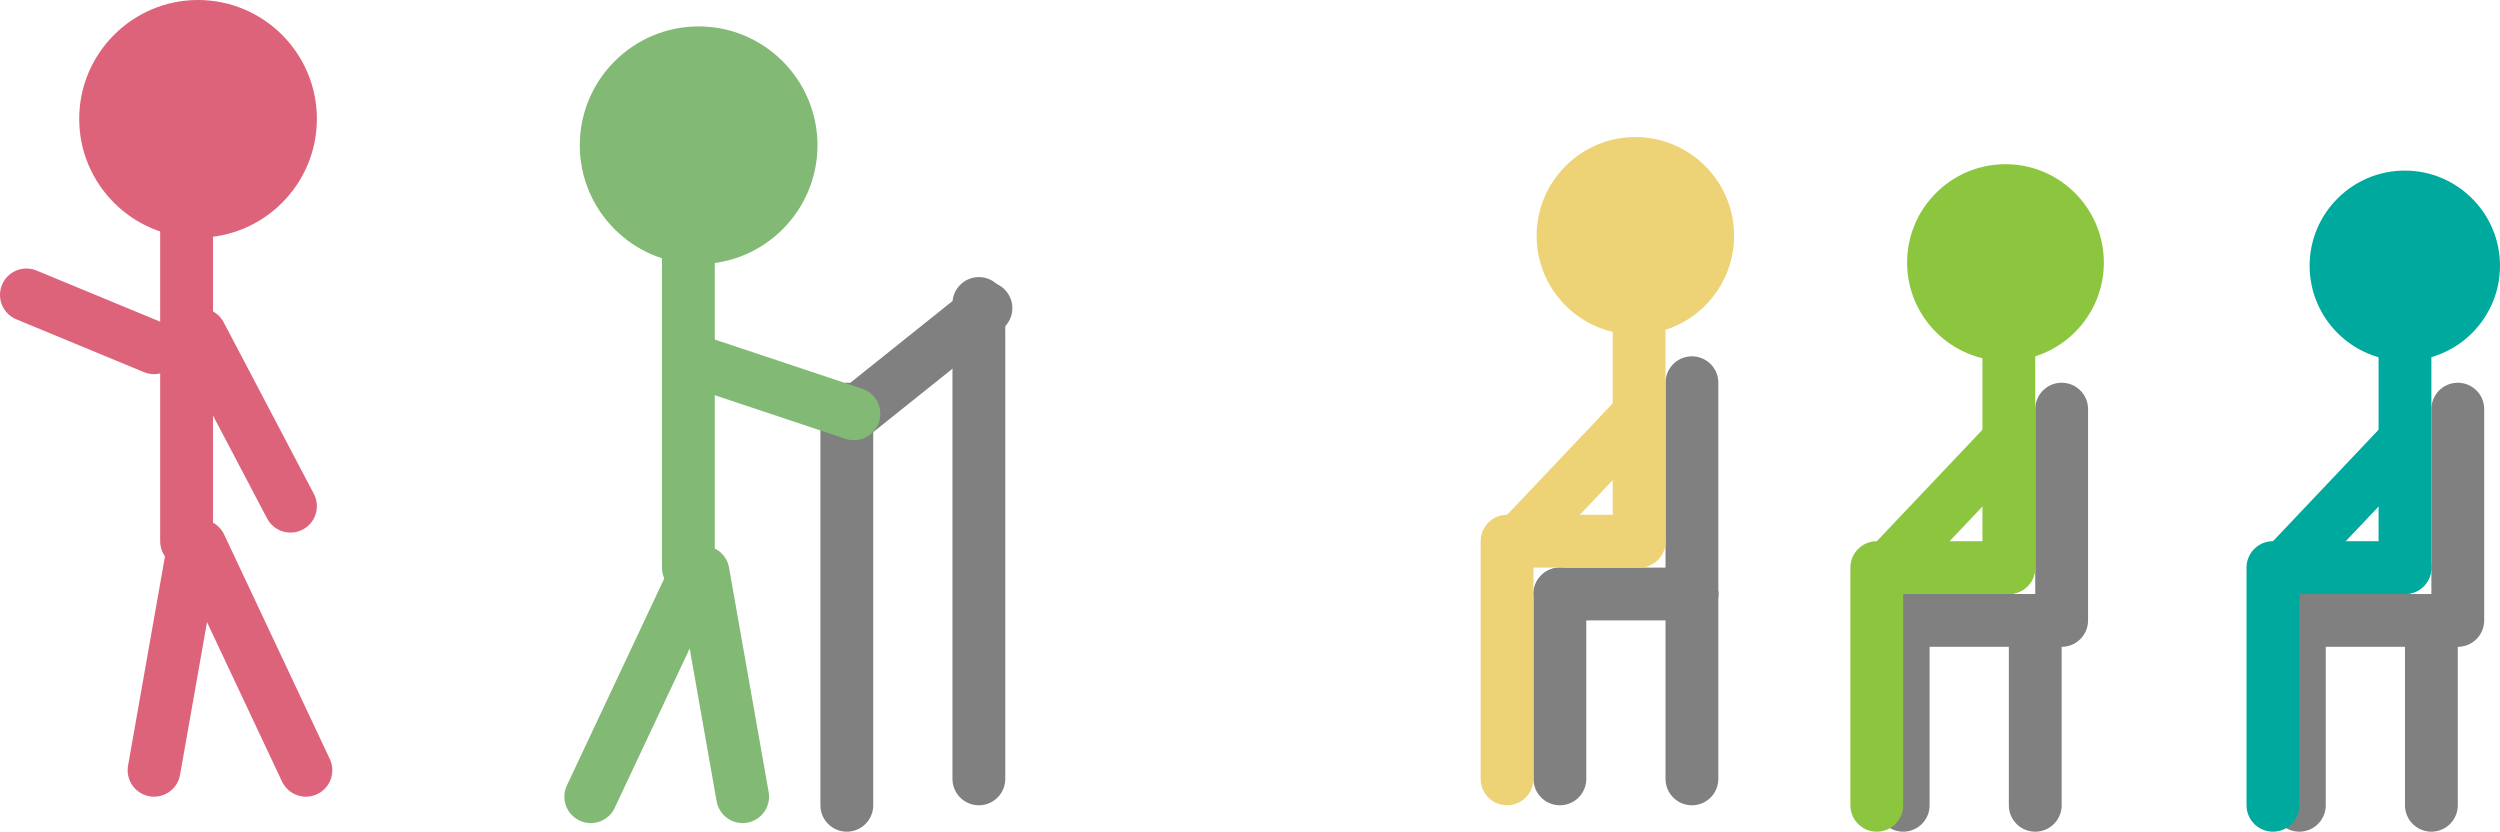
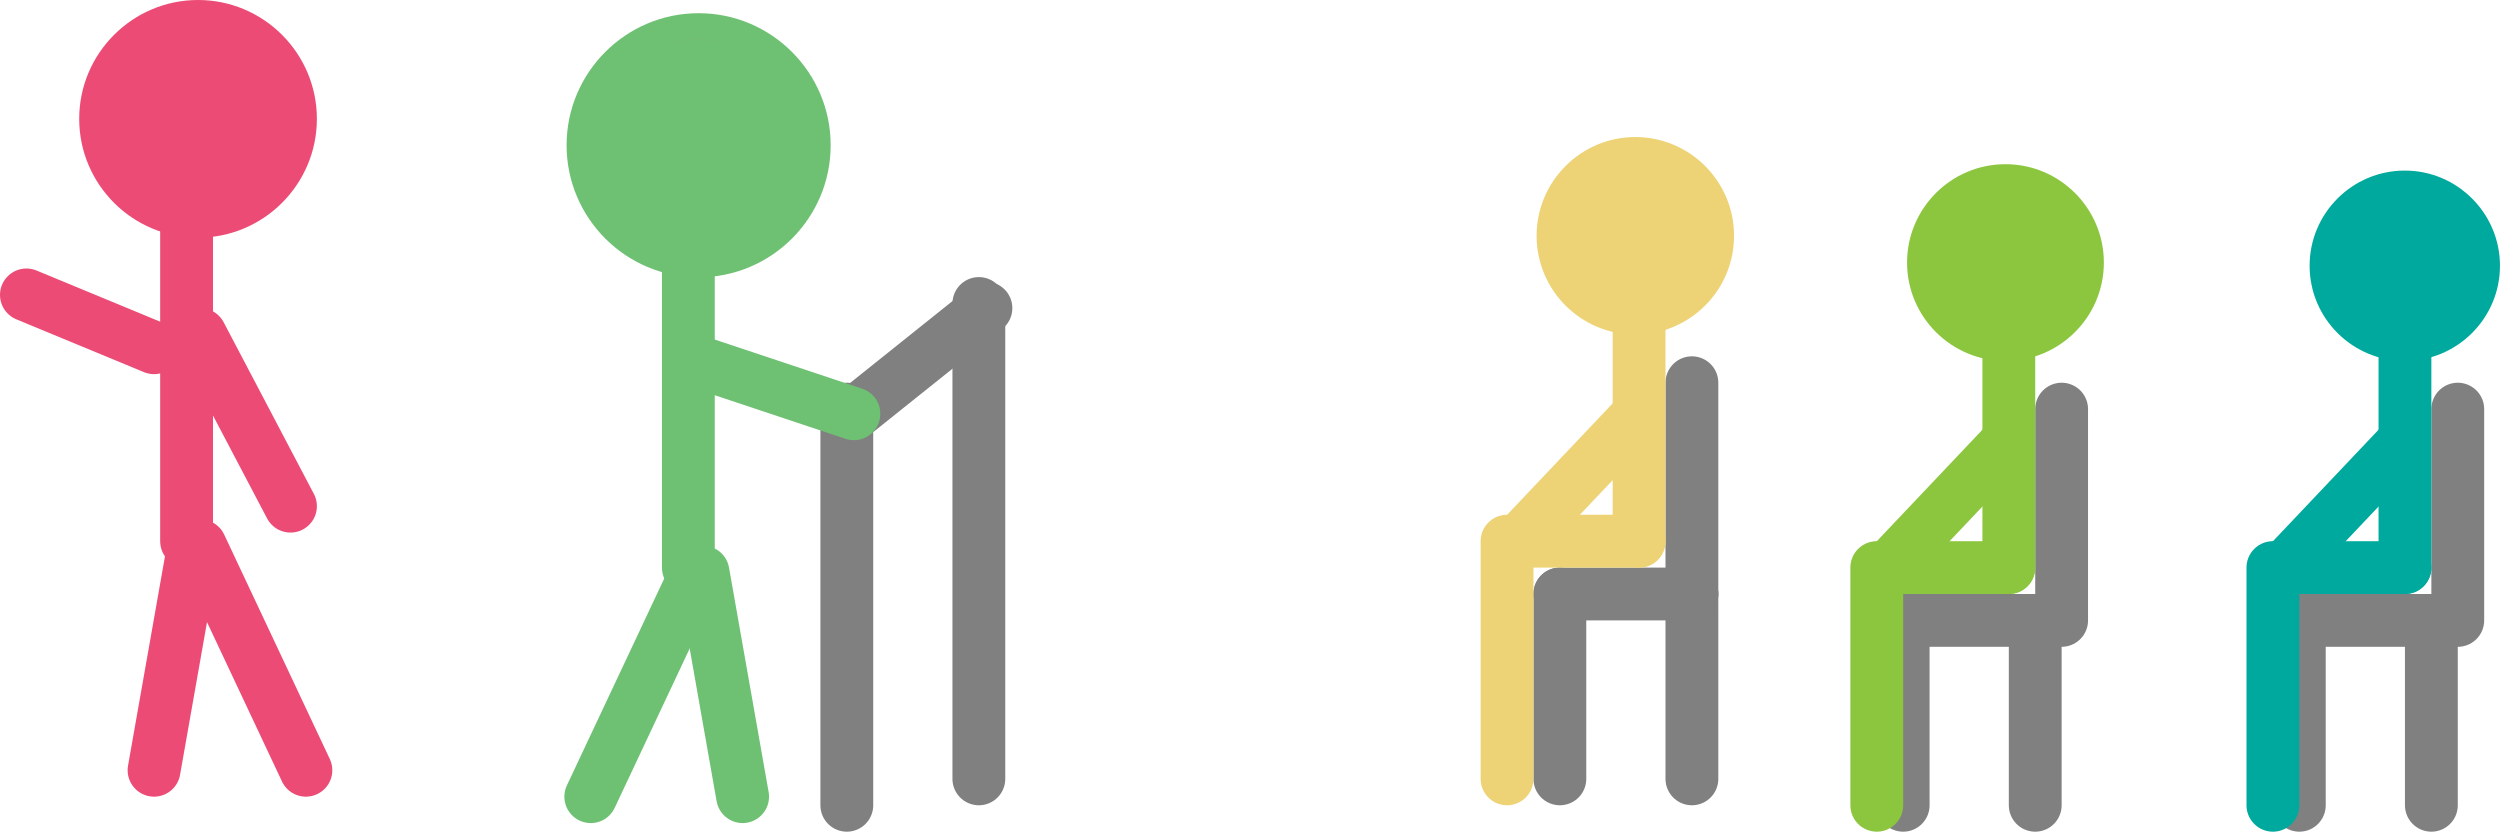
- <svg xmlns="http://www.w3.org/2000/svg" version="1.1" id="Layer_1" x="0px" y="0px" width="94.663px" height="31.492px" viewBox="0 0 94.663 31.492" enable-background="new 0 0 94.663 31.492" xml:space="preserve">
+ <svg xmlns="http://www.w3.org/2000/svg" version="1.1" id="Layer_1" x="0px" y="0px" width="94.664px" height="31.492px" viewBox="0 0 94.664 31.492" enable-background="new 0 0 94.664 31.492" xml:space="preserve">
  <line fill="none" stroke="#808080" stroke-width="2" stroke-linecap="round" stroke-miterlimit="10" x1="32.065" y1="30.492" x2="32.065" y2="15.492" />
  <line fill="none" stroke="#808080" stroke-width="2" stroke-linecap="round" stroke-miterlimit="10" x1="37.065" y1="11.492" x2="37.065" y2="29.492" />
  <line fill="none" stroke="#808080" stroke-width="2" stroke-linecap="round" stroke-miterlimit="10" x1="32.333" y1="15.667" x2="37.333" y2="11.667" />
-   <path fill="#82B974" d="M26.454,10c-2.481,0-4.5-2.019-4.5-4.5s2.019-4.5,4.5-4.5s4.5,2.019,4.5,4.5S28.936,10,26.454,10z" />
-   <circle fill="#82B974" cx="26.454" cy="5.5" r="3.5" />
-   <line fill="none" stroke="#82B974" stroke-width="2" stroke-linecap="round" stroke-miterlimit="10" x1="26.065" y1="9.492" x2="26.065" y2="21.492" />
-   <line fill="none" stroke="#82B974" stroke-width="2" stroke-linecap="round" stroke-miterlimit="10" x1="26.37" y1="21.666" x2="22.37" y2="30.166" />
-   <line fill="none" stroke="#82B974" stroke-width="2" stroke-linecap="round" stroke-miterlimit="10" x1="26.62" y1="21.666" x2="28.12" y2="30.166" />
-   <line fill="none" stroke="#82B974" stroke-width="2" stroke-linecap="round" stroke-miterlimit="10" x1="26.333" y1="13.667" x2="32.333" y2="15.667" />
-   <line fill="none" stroke="#DD637A" stroke-width="2" stroke-linecap="round" stroke-miterlimit="10" x1="7.583" y1="12.667" x2="10.999" y2="19.166" />
-   <path fill="#DD637A" d="M7.499,9c-2.481,0-4.5-2.019-4.5-4.5S5.018,0,7.499,0s4.5,2.019,4.5,4.5S9.98,9,7.499,9z" />
-   <circle fill="#DD637A" cx="7.499" cy="4.5" r="3.5" />
-   <line fill="none" stroke="#DD637A" stroke-width="2" stroke-linecap="round" stroke-miterlimit="10" x1="7.065" y1="8.492" x2="7.065" y2="20.492" />
-   <line fill="none" stroke="#DD637A" stroke-width="2" stroke-linecap="round" stroke-miterlimit="10" x1="7.583" y1="20.666" x2="11.583" y2="29.166" />
-   <line fill="none" stroke="#DD637A" stroke-width="2" stroke-linecap="round" stroke-miterlimit="10" x1="7.333" y1="20.666" x2="5.833" y2="29.166" />
-   <line fill="none" stroke="#DD637A" stroke-width="2" stroke-linecap="round" stroke-miterlimit="10" x1="5.833" y1="13.167" x2="1" y2="11.167" />
+   <path fill="#82B974" stroke="#6EC173" stroke-miterlimit="10" d="M26.454,10c-2.481,0-4.5-2.019-4.5-4.5s2.019-4.5,4.5-4.5  s4.5,2.019,4.5,4.5S28.936,10,26.454,10z" />
+   <circle fill="#6EC173" stroke="#6EC173" stroke-miterlimit="10" cx="26.454" cy="5.5" r="3.5" />
+   <line fill="none" stroke="#6EC173" stroke-width="2" stroke-linecap="round" stroke-miterlimit="10" x1="26.065" y1="9.492" x2="26.065" y2="21.492" />
+   <line fill="none" stroke="#6EC173" stroke-width="2" stroke-linecap="round" stroke-miterlimit="10" x1="26.37" y1="21.666" x2="22.37" y2="30.166" />
+   <line fill="none" stroke="#6EC173" stroke-width="2" stroke-linecap="round" stroke-miterlimit="10" x1="26.62" y1="21.666" x2="28.12" y2="30.166" />
+   <line fill="none" stroke="#6EC173" stroke-width="2" stroke-linecap="round" stroke-miterlimit="10" x1="26.333" y1="13.667" x2="32.333" y2="15.667" />
+   <line fill="none" stroke="#EC4B75" stroke-width="2" stroke-linecap="round" stroke-miterlimit="10" x1="7.583" y1="12.667" x2="10.999" y2="19.166" />
+   <path fill="#EC4B75" d="M7.499,9c-2.481,0-4.5-2.019-4.5-4.5S5.018,0,7.499,0s4.5,2.019,4.5,4.5S9.98,9,7.499,9z" />
+   <circle fill="#EC4B75" cx="7.499" cy="4.5" r="3.5" />
+   <line fill="none" stroke="#EC4B75" stroke-width="2" stroke-linecap="round" stroke-miterlimit="10" x1="7.065" y1="8.492" x2="7.065" y2="20.492" />
+   <line fill="none" stroke="#EC4B75" stroke-width="2" stroke-linecap="round" stroke-miterlimit="10" x1="7.583" y1="20.666" x2="11.583" y2="29.166" />
+   <line fill="none" stroke="#EC4B75" stroke-width="2" stroke-linecap="round" stroke-miterlimit="10" x1="7.333" y1="20.666" x2="5.833" y2="29.166" />
+   <line fill="none" stroke="#EC4B75" stroke-width="2" stroke-linecap="round" stroke-miterlimit="10" x1="5.833" y1="13.167" x2="1" y2="11.167" />
  <line fill="none" stroke="#808080" stroke-width="2" stroke-linecap="round" stroke-miterlimit="10" x1="59.065" y1="29.492" x2="59.065" y2="22.492" />
  <line fill="none" stroke="#808080" stroke-width="2" stroke-linecap="round" stroke-miterlimit="10" x1="59.065" y1="22.492" x2="64.065" y2="22.492" />
  <line fill="none" stroke="#808080" stroke-width="2" stroke-linecap="round" stroke-miterlimit="10" x1="64.065" y1="22.492" x2="64.065" y2="29.492" />
  <line fill="none" stroke="#808080" stroke-width="2" stroke-linecap="round" stroke-miterlimit="10" x1="64.065" y1="22.492" x2="64.065" y2="14.492" />
  <line fill="none" stroke="#EDD376" stroke-width="2" stroke-linecap="round" stroke-miterlimit="10" x1="62.065" y1="12.492" x2="62.065" y2="20.492" />
  <line fill="none" stroke="#EDD376" stroke-width="2" stroke-linecap="round" stroke-miterlimit="10" x1="62.065" y1="20.492" x2="58.065" y2="20.492" />
  <line fill="none" stroke="#EDD376" stroke-width="2" stroke-linecap="round" stroke-miterlimit="10" x1="57.065" y1="20.492" x2="57.065" y2="29.492" />
-   <path fill="#EDD376" d="M61.924,12.667c-2.062,0-3.74-1.677-3.74-3.739s1.678-3.739,3.74-3.739c2.061,0,3.738,1.677,3.738,3.739  S63.985,12.667,61.924,12.667z" />
+   <path fill="#EDD376" d="M61.923,12.667c-2.062,0-3.739-1.677-3.739-3.739c0-2.062,1.678-3.739,3.739-3.739s3.738,1.677,3.738,3.739  C65.662,10.99,63.985,12.667,61.923,12.667z" />
  <circle fill="#EDD376" cx="61.923" cy="8.927" r="2.739" />
  <line fill="none" stroke="#EDD376" stroke-width="2" stroke-linecap="round" stroke-miterlimit="10" x1="61.833" y1="15.917" x2="57.333" y2="20.666" />
  <line fill="none" stroke="#808080" stroke-width="2" stroke-linecap="round" stroke-miterlimit="10" x1="72.065" y1="30.492" x2="72.065" y2="23.492" />
  <line fill="none" stroke="#808080" stroke-width="2" stroke-linecap="round" stroke-miterlimit="10" x1="72.065" y1="23.492" x2="77.065" y2="23.492" />
  <line fill="none" stroke="#808080" stroke-width="2" stroke-linecap="round" stroke-miterlimit="10" x1="77.065" y1="23.492" x2="77.065" y2="30.492" />
  <line fill="none" stroke="#808080" stroke-width="2" stroke-linecap="round" stroke-miterlimit="10" x1="78.065" y1="23.492" x2="78.065" y2="15.492" />
  <line fill="none" stroke="#8CC63F" stroke-width="2" stroke-linecap="round" stroke-miterlimit="10" x1="76.065" y1="13.492" x2="76.065" y2="21.492" />
  <line fill="none" stroke="#8CC63F" stroke-width="2" stroke-linecap="round" stroke-miterlimit="10" x1="76.065" y1="21.492" x2="72.065" y2="21.492" />
  <line fill="none" stroke="#8CC63F" stroke-width="2" stroke-linecap="round" stroke-miterlimit="10" x1="71.065" y1="21.492" x2="71.065" y2="30.492" />
-   <path fill="#8CC63F" d="M75.938,13.667c-2.055,0-3.725-1.671-3.725-3.725s1.67-3.725,3.725-3.725s3.725,1.671,3.725,3.725  S77.993,13.667,75.938,13.667z" />
+   <path fill="#8CC63F" d="M75.938,13.667c-2.056,0-3.726-1.671-3.726-3.725c0-2.054,1.67-3.725,3.726-3.725s3.726,1.671,3.726,3.725  C79.664,11.996,77.994,13.667,75.938,13.667z" />
  <circle fill="#8CC63F" cx="75.938" cy="9.941" r="2.725" />
  <line fill="none" stroke="#8CC63F" stroke-width="2" stroke-linecap="round" stroke-miterlimit="10" x1="75.833" y1="16.916" x2="71.333" y2="21.666" />
  <line fill="none" stroke="#808080" stroke-width="2" stroke-linecap="round" stroke-miterlimit="10" x1="87.065" y1="30.492" x2="87.065" y2="23.492" />
  <line fill="none" stroke="#808080" stroke-width="2" stroke-linecap="round" stroke-miterlimit="10" x1="87.065" y1="23.492" x2="92.065" y2="23.492" />
  <line fill="none" stroke="#808080" stroke-width="2" stroke-linecap="round" stroke-miterlimit="10" x1="92.065" y1="23.492" x2="92.065" y2="30.492" />
  <line fill="none" stroke="#808080" stroke-width="2" stroke-linecap="round" stroke-miterlimit="10" x1="93.065" y1="23.492" x2="93.065" y2="15.492" />
  <line fill="none" stroke="#00A99D" stroke-width="2" stroke-linecap="round" stroke-miterlimit="10" x1="91.065" y1="13.492" x2="91.065" y2="21.492" />
  <line fill="none" stroke="#00A99D" stroke-width="2" stroke-linecap="round" stroke-miterlimit="10" x1="91.065" y1="21.492" x2="87.065" y2="21.492" />
  <line fill="none" stroke="#00A99D" stroke-width="2" stroke-linecap="round" stroke-miterlimit="10" x1="86.065" y1="21.492" x2="86.065" y2="30.492" />
-   <path fill="#00A99D" d="M91.059,13.667c-1.988,0-3.605-1.617-3.605-3.604s1.617-3.604,3.605-3.604c1.986,0,3.604,1.617,3.604,3.604  S93.045,13.667,91.059,13.667z" />
+   <path fill="#00A99D" d="M91.059,13.667c-1.988,0-3.604-1.617-3.604-3.604s1.616-3.604,3.604-3.604c1.985,0,3.604,1.617,3.604,3.604  S93.044,13.667,91.059,13.667z" />
  <circle fill="#00A99D" cx="91.058" cy="10.062" r="2.604" />
  <line fill="none" stroke="#00A99D" stroke-width="2" stroke-linecap="round" stroke-miterlimit="10" x1="90.833" y1="16.916" x2="86.333" y2="21.666" />
</svg>
